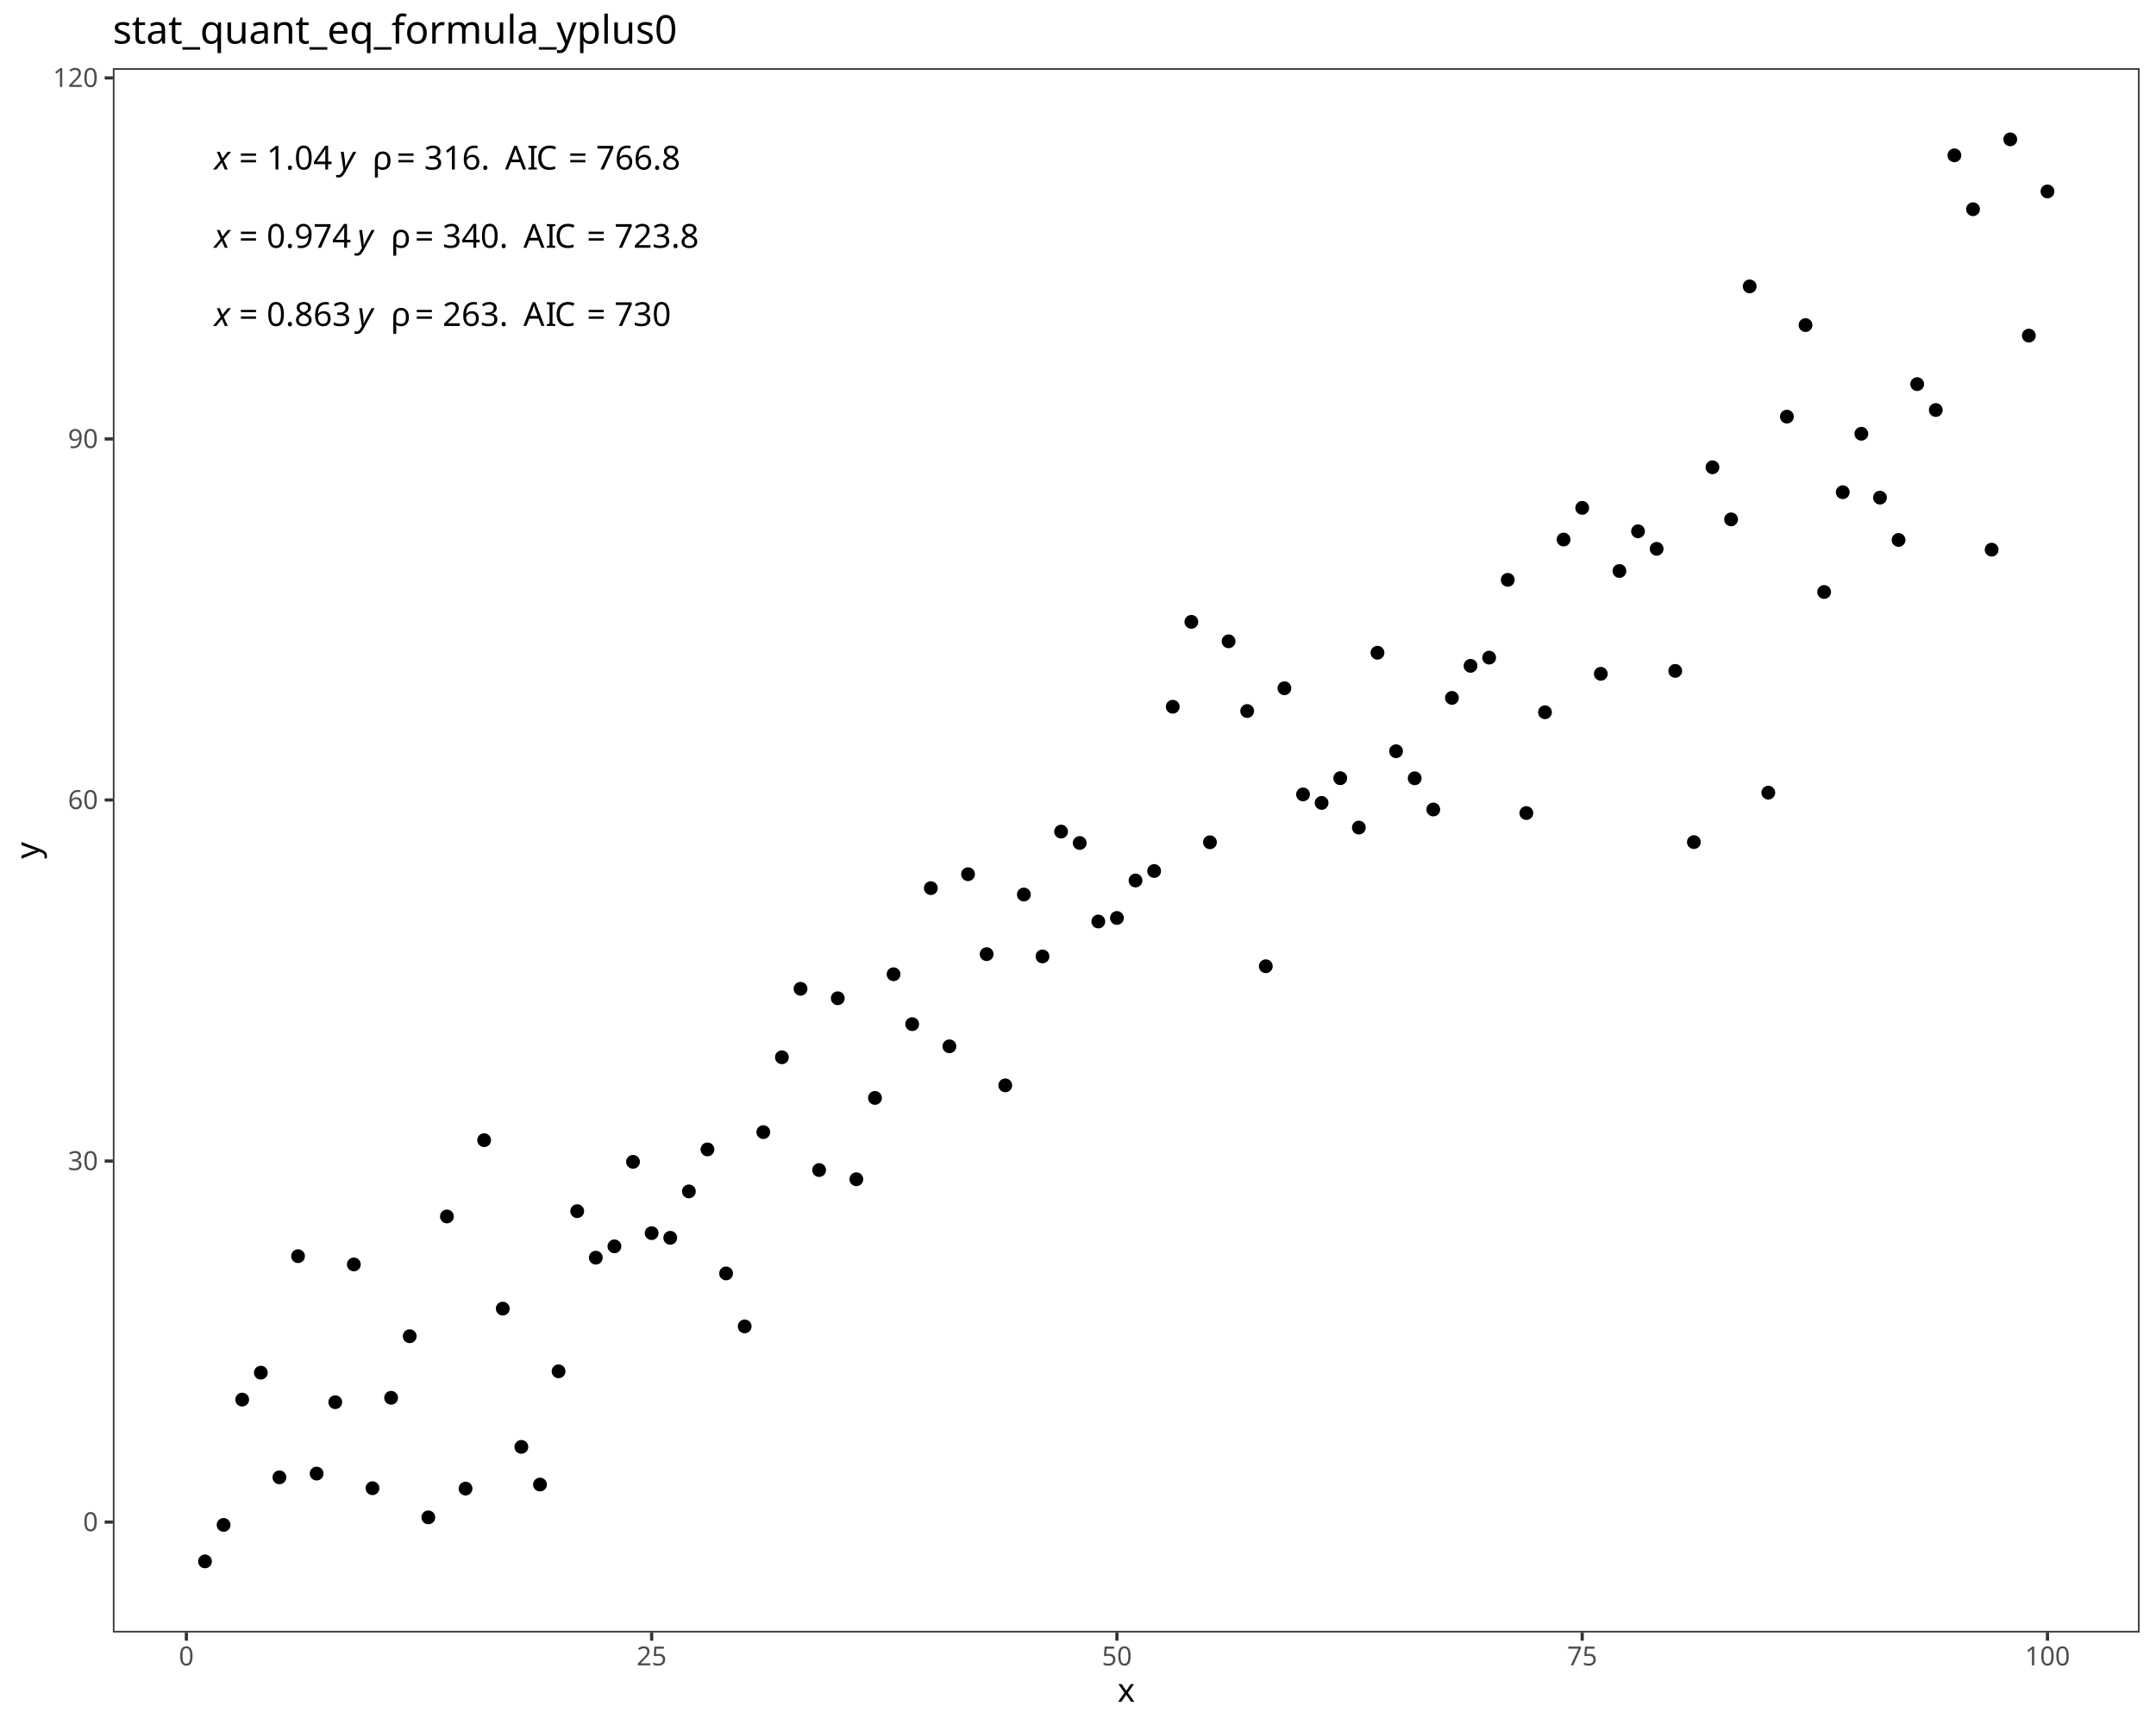
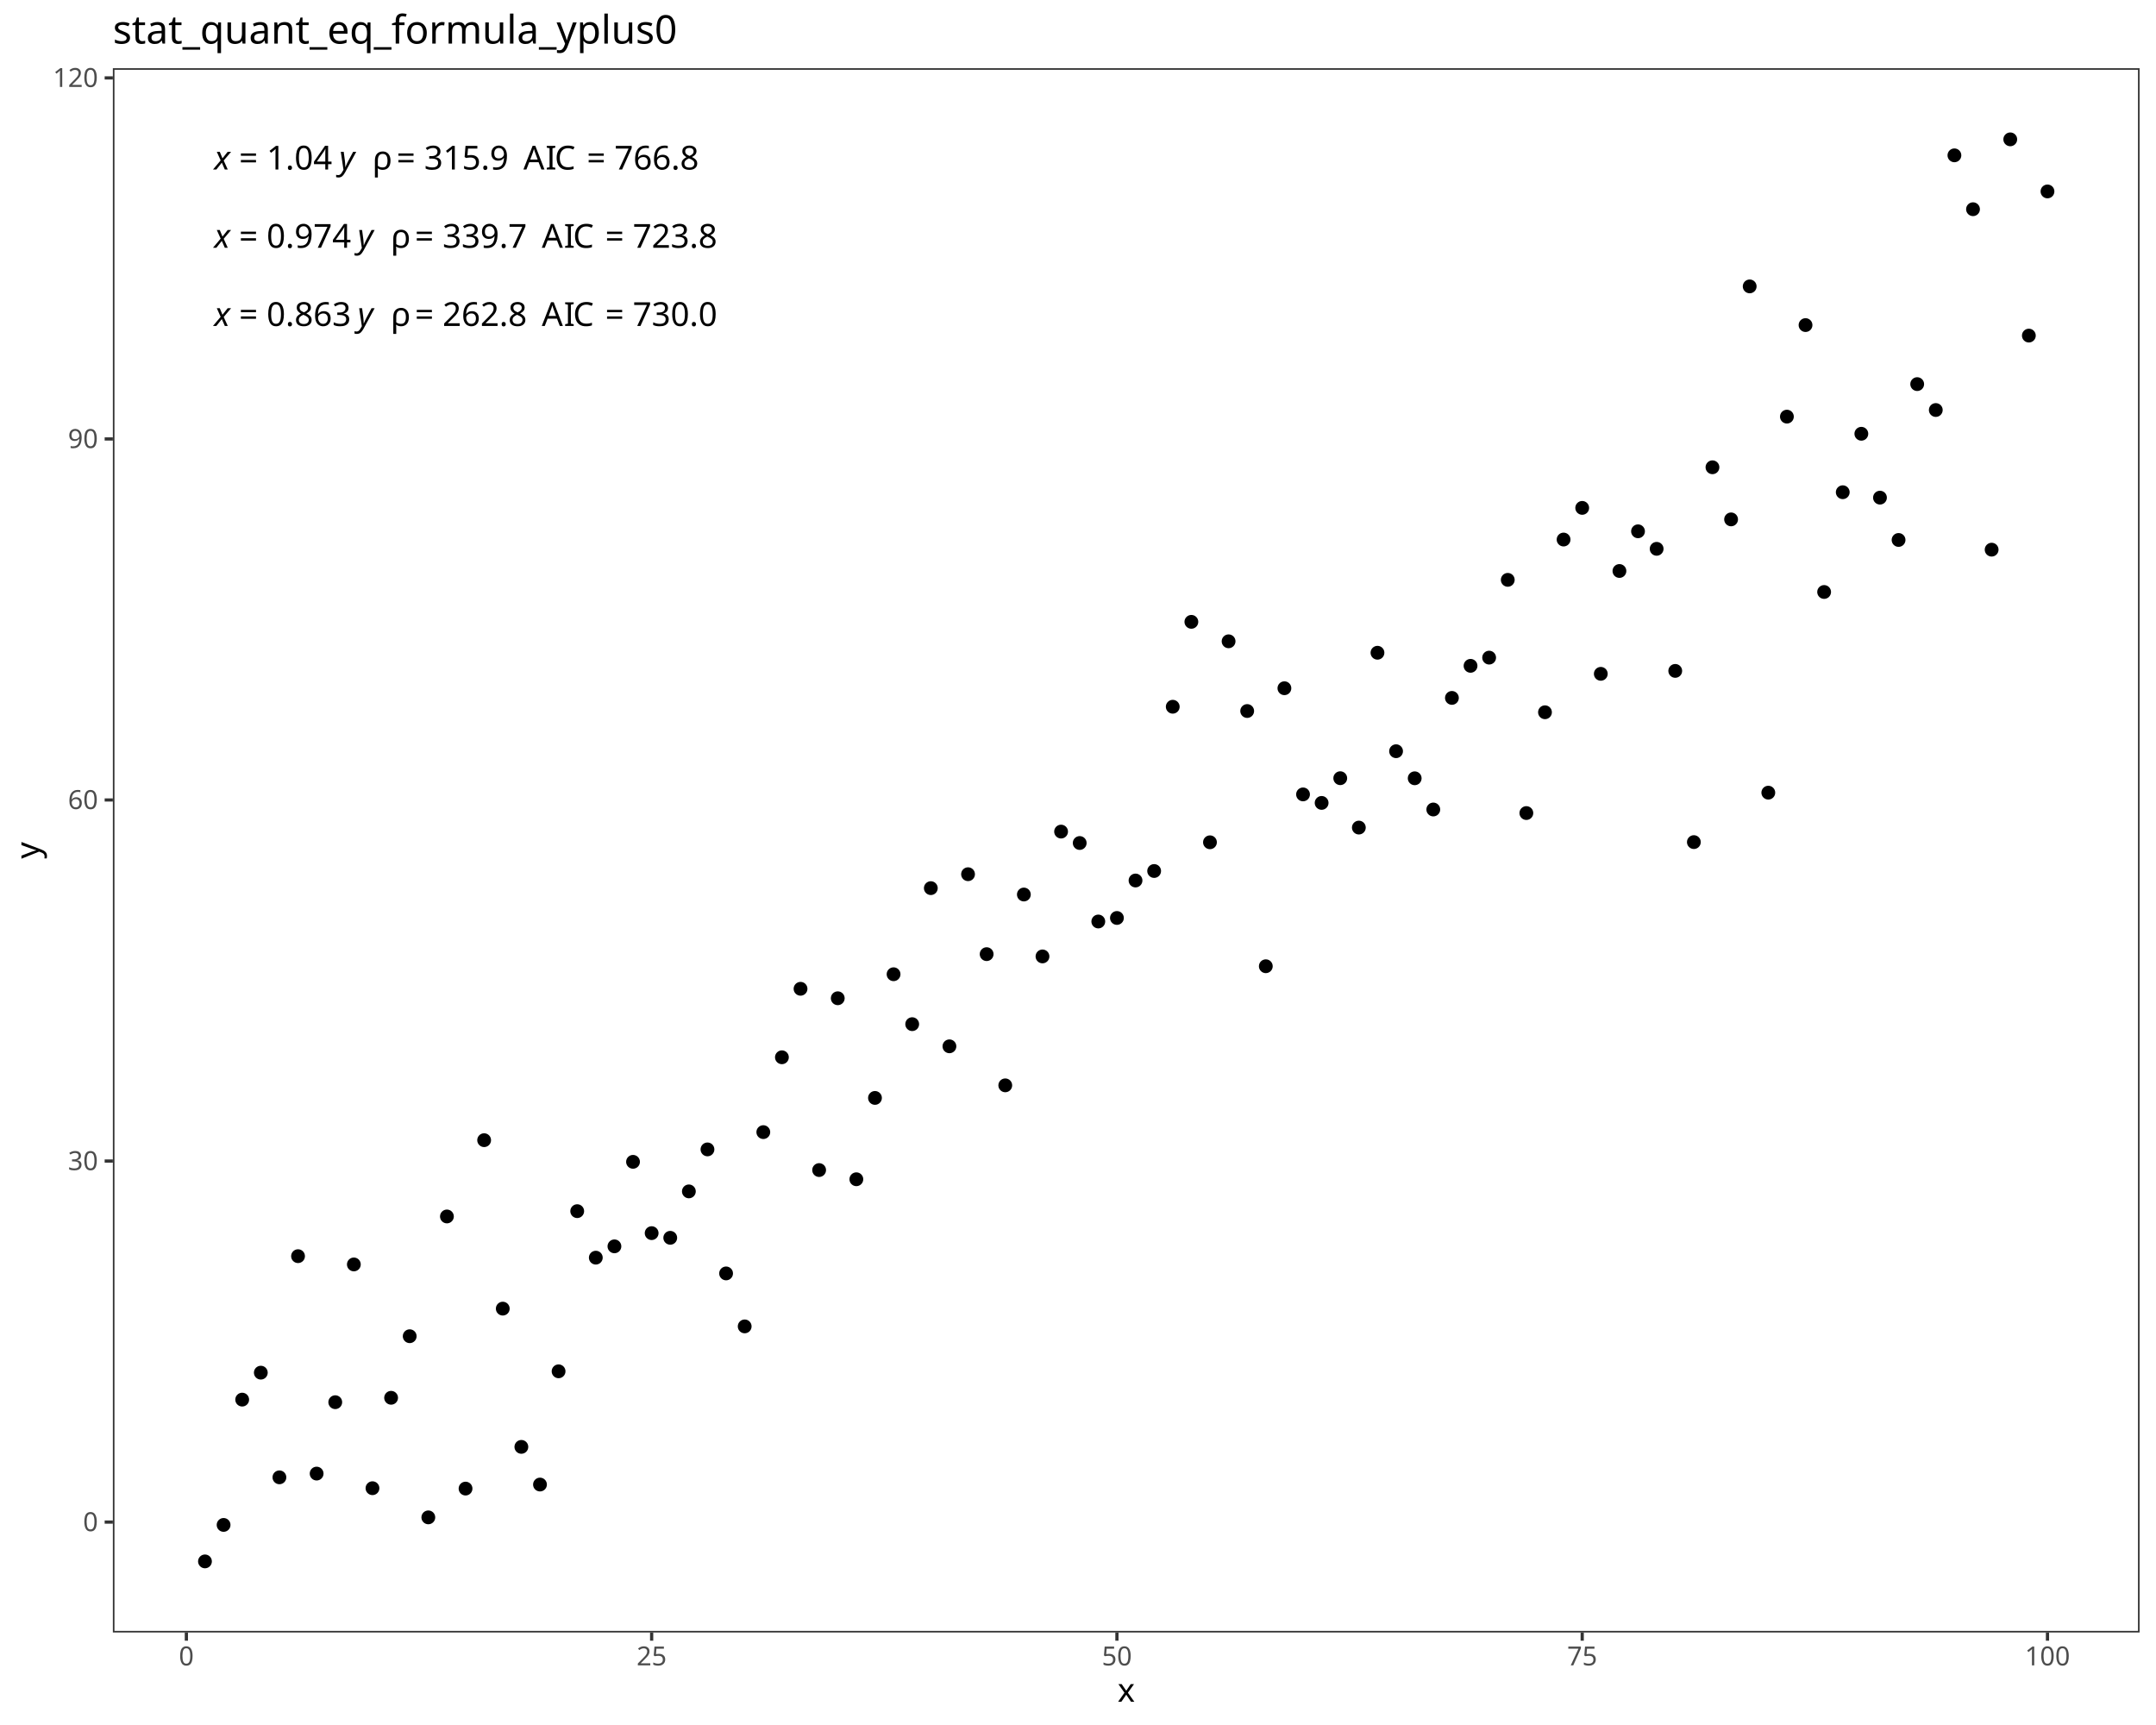
<svg xmlns="http://www.w3.org/2000/svg" class="svglite" data-engine-version="2.0" width="720.00pt" height="576.00pt" viewBox="0 0 720.00 576.00">
  <defs>
    <style type="text/css">
    .svglite line, .svglite polyline, .svglite polygon, .svglite path, .svglite rect, .svglite circle {
      fill: none;
      stroke: #000000;
      stroke-linecap: round;
      stroke-linejoin: round;
      stroke-miterlimit: 10.00;
    }
  </style>
  </defs>
  <rect width="100%" height="100%" style="stroke: none; fill: #FFFFFF;" />
  <defs>
    <clipPath id="cpMC4wMHw3MjAuMDB8MC4wMHw1NzYuMDA=">
      <rect x="0.00" y="0.00" width="720.00" height="576.00" />
    </clipPath>
  </defs>
  <g clip-path="url(#cpMC4wMHw3MjAuMDB8MC4wMHw1NzYuMDA=)">
    <rect x="0.00" y="0.00" width="720.00" height="576.00" style="stroke-width: 1.07; stroke: #FFFFFF; fill: #FFFFFF;" />
  </g>
  <defs>
    <clipPath id="cpMzcuNjl8NzE0LjUyfDIyLjc4fDU0NS4xMQ==">
      <rect x="37.69" y="22.78" width="676.83" height="522.33" />
    </clipPath>
  </defs>
  <g clip-path="url(#cpMzcuNjl8NzE0LjUyfDIyLjc4fDU0NS4xMQ==)">
    <rect x="37.69" y="22.78" width="676.83" height="522.33" style="stroke-width: 1.07; stroke: none; fill: #FFFFFF;" />
    <circle cx="68.45" cy="521.37" r="1.95" style="stroke-width: 0.71; fill: #000000;" />
    <circle cx="74.67" cy="509.19" r="1.95" style="stroke-width: 0.71; fill: #000000;" />
    <circle cx="80.88" cy="467.35" r="1.95" style="stroke-width: 0.71; fill: #000000;" />
    <circle cx="87.10" cy="458.35" r="1.95" style="stroke-width: 0.71; fill: #000000;" />
    <circle cx="93.31" cy="493.30" r="1.95" style="stroke-width: 0.71; fill: #000000;" />
    <circle cx="99.53" cy="419.45" r="1.95" style="stroke-width: 0.71; fill: #000000;" />
    <circle cx="105.74" cy="492.05" r="1.95" style="stroke-width: 0.71; fill: #000000;" />
    <circle cx="111.96" cy="468.21" r="1.95" style="stroke-width: 0.71; fill: #000000;" />
    <circle cx="118.17" cy="422.21" r="1.95" style="stroke-width: 0.71; fill: #000000;" />
    <circle cx="124.39" cy="496.93" r="1.95" style="stroke-width: 0.71; fill: #000000;" />
    <circle cx="130.61" cy="466.74" r="1.95" style="stroke-width: 0.71; fill: #000000;" />
    <circle cx="136.82" cy="446.18" r="1.95" style="stroke-width: 0.71; fill: #000000;" />
    <circle cx="143.04" cy="506.67" r="1.95" style="stroke-width: 0.71; fill: #000000;" />
    <circle cx="149.25" cy="406.19" r="1.95" style="stroke-width: 0.71; fill: #000000;" />
    <circle cx="155.47" cy="497.06" r="1.95" style="stroke-width: 0.71; fill: #000000;" />
    <circle cx="161.68" cy="380.72" r="1.95" style="stroke-width: 0.71; fill: #000000;" />
    <circle cx="167.90" cy="436.97" r="1.95" style="stroke-width: 0.71; fill: #000000;" />
    <circle cx="174.11" cy="483.13" r="1.95" style="stroke-width: 0.71; fill: #000000;" />
    <circle cx="180.33" cy="495.71" r="1.95" style="stroke-width: 0.71; fill: #000000;" />
    <circle cx="186.54" cy="457.90" r="1.95" style="stroke-width: 0.71; fill: #000000;" />
    <circle cx="192.76" cy="404.42" r="1.95" style="stroke-width: 0.71; fill: #000000;" />
    <circle cx="198.97" cy="419.95" r="1.95" style="stroke-width: 0.71; fill: #000000;" />
    <circle cx="205.19" cy="416.17" r="1.95" style="stroke-width: 0.71; fill: #000000;" />
    <circle cx="211.40" cy="387.95" r="1.95" style="stroke-width: 0.71; fill: #000000;" />
    <circle cx="217.62" cy="411.76" r="1.95" style="stroke-width: 0.71; fill: #000000;" />
    <circle cx="223.83" cy="413.32" r="1.95" style="stroke-width: 0.71; fill: #000000;" />
    <circle cx="230.05" cy="397.82" r="1.95" style="stroke-width: 0.71; fill: #000000;" />
    <circle cx="236.26" cy="383.80" r="1.95" style="stroke-width: 0.71; fill: #000000;" />
    <circle cx="242.48" cy="425.21" r="1.95" style="stroke-width: 0.71; fill: #000000;" />
    <circle cx="248.69" cy="442.90" r="1.95" style="stroke-width: 0.71; fill: #000000;" />
    <circle cx="254.91" cy="378.03" r="1.95" style="stroke-width: 0.71; fill: #000000;" />
    <circle cx="261.12" cy="353.04" r="1.95" style="stroke-width: 0.71; fill: #000000;" />
    <circle cx="267.34" cy="330.17" r="1.95" style="stroke-width: 0.71; fill: #000000;" />
    <circle cx="273.55" cy="390.70" r="1.95" style="stroke-width: 0.71; fill: #000000;" />
    <circle cx="279.77" cy="333.33" r="1.95" style="stroke-width: 0.71; fill: #000000;" />
    <circle cx="285.98" cy="393.77" r="1.95" style="stroke-width: 0.71; fill: #000000;" />
    <circle cx="292.20" cy="366.61" r="1.95" style="stroke-width: 0.71; fill: #000000;" />
    <circle cx="298.41" cy="325.31" r="1.95" style="stroke-width: 0.71; fill: #000000;" />
    <circle cx="304.63" cy="341.98" r="1.95" style="stroke-width: 0.71; fill: #000000;" />
    <circle cx="310.85" cy="296.56" r="1.95" style="stroke-width: 0.71; fill: #000000;" />
    <circle cx="317.06" cy="349.38" r="1.95" style="stroke-width: 0.71; fill: #000000;" />
    <circle cx="323.28" cy="291.91" r="1.95" style="stroke-width: 0.71; fill: #000000;" />
    <circle cx="329.49" cy="318.60" r="1.95" style="stroke-width: 0.71; fill: #000000;" />
    <circle cx="335.71" cy="362.41" r="1.95" style="stroke-width: 0.71; fill: #000000;" />
    <circle cx="341.92" cy="298.69" r="1.95" style="stroke-width: 0.71; fill: #000000;" />
    <circle cx="348.14" cy="319.36" r="1.95" style="stroke-width: 0.71; fill: #000000;" />
    <circle cx="354.35" cy="277.68" r="1.95" style="stroke-width: 0.71; fill: #000000;" />
    <circle cx="360.57" cy="281.49" r="1.95" style="stroke-width: 0.71; fill: #000000;" />
    <circle cx="366.78" cy="307.70" r="1.95" style="stroke-width: 0.71; fill: #000000;" />
    <circle cx="373.00" cy="306.52" r="1.95" style="stroke-width: 0.71; fill: #000000;" />
    <circle cx="379.21" cy="294.01" r="1.95" style="stroke-width: 0.71; fill: #000000;" />
    <circle cx="385.43" cy="290.84" r="1.95" style="stroke-width: 0.71; fill: #000000;" />
    <circle cx="391.64" cy="235.99" r="1.95" style="stroke-width: 0.71; fill: #000000;" />
    <circle cx="397.86" cy="207.64" r="1.95" style="stroke-width: 0.71; fill: #000000;" />
    <circle cx="404.07" cy="281.25" r="1.95" style="stroke-width: 0.71; fill: #000000;" />
    <circle cx="410.29" cy="214.14" r="1.95" style="stroke-width: 0.71; fill: #000000;" />
    <circle cx="416.50" cy="237.42" r="1.95" style="stroke-width: 0.71; fill: #000000;" />
    <circle cx="422.72" cy="322.64" r="1.95" style="stroke-width: 0.71; fill: #000000;" />
    <circle cx="428.93" cy="229.81" r="1.95" style="stroke-width: 0.71; fill: #000000;" />
    <circle cx="435.15" cy="265.26" r="1.95" style="stroke-width: 0.71; fill: #000000;" />
    <circle cx="441.36" cy="268.10" r="1.95" style="stroke-width: 0.71; fill: #000000;" />
    <circle cx="447.58" cy="259.85" r="1.95" style="stroke-width: 0.71; fill: #000000;" />
    <circle cx="453.79" cy="276.34" r="1.95" style="stroke-width: 0.71; fill: #000000;" />
    <circle cx="460.01" cy="217.96" r="1.95" style="stroke-width: 0.71; fill: #000000;" />
    <circle cx="466.22" cy="250.84" r="1.95" style="stroke-width: 0.71; fill: #000000;" />
    <circle cx="472.44" cy="259.88" r="1.95" style="stroke-width: 0.71; fill: #000000;" />
    <circle cx="478.65" cy="270.30" r="1.95" style="stroke-width: 0.71; fill: #000000;" />
    <circle cx="484.87" cy="233.04" r="1.95" style="stroke-width: 0.71; fill: #000000;" />
    <circle cx="491.09" cy="222.33" r="1.95" style="stroke-width: 0.71; fill: #000000;" />
    <circle cx="497.30" cy="219.59" r="1.95" style="stroke-width: 0.71; fill: #000000;" />
    <circle cx="503.52" cy="193.62" r="1.95" style="stroke-width: 0.71; fill: #000000;" />
    <circle cx="509.73" cy="271.49" r="1.95" style="stroke-width: 0.71; fill: #000000;" />
    <circle cx="515.95" cy="237.83" r="1.95" style="stroke-width: 0.71; fill: #000000;" />
    <circle cx="522.16" cy="180.16" r="1.95" style="stroke-width: 0.71; fill: #000000;" />
    <circle cx="528.38" cy="169.59" r="1.95" style="stroke-width: 0.71; fill: #000000;" />
    <circle cx="534.59" cy="225.00" r="1.95" style="stroke-width: 0.71; fill: #000000;" />
    <circle cx="540.81" cy="190.66" r="1.95" style="stroke-width: 0.71; fill: #000000;" />
    <circle cx="547.02" cy="177.41" r="1.95" style="stroke-width: 0.71; fill: #000000;" />
    <circle cx="553.24" cy="183.26" r="1.95" style="stroke-width: 0.71; fill: #000000;" />
    <circle cx="559.45" cy="224.02" r="1.95" style="stroke-width: 0.71; fill: #000000;" />
    <circle cx="565.67" cy="281.19" r="1.95" style="stroke-width: 0.71; fill: #000000;" />
    <circle cx="571.88" cy="156.03" r="1.95" style="stroke-width: 0.71; fill: #000000;" />
    <circle cx="578.10" cy="173.43" r="1.95" style="stroke-width: 0.71; fill: #000000;" />
    <circle cx="584.31" cy="95.63" r="1.95" style="stroke-width: 0.71; fill: #000000;" />
    <circle cx="590.53" cy="264.68" r="1.95" style="stroke-width: 0.71; fill: #000000;" />
    <circle cx="596.74" cy="139.12" r="1.95" style="stroke-width: 0.71; fill: #000000;" />
    <circle cx="602.96" cy="108.55" r="1.95" style="stroke-width: 0.71; fill: #000000;" />
    <circle cx="609.17" cy="197.67" r="1.95" style="stroke-width: 0.71; fill: #000000;" />
    <circle cx="615.39" cy="164.36" r="1.95" style="stroke-width: 0.71; fill: #000000;" />
    <circle cx="621.60" cy="144.84" r="1.95" style="stroke-width: 0.71; fill: #000000;" />
    <circle cx="627.82" cy="166.17" r="1.95" style="stroke-width: 0.71; fill: #000000;" />
    <circle cx="634.03" cy="180.30" r="1.95" style="stroke-width: 0.71; fill: #000000;" />
    <circle cx="640.25" cy="128.26" r="1.95" style="stroke-width: 0.71; fill: #000000;" />
    <circle cx="646.46" cy="136.91" r="1.95" style="stroke-width: 0.71; fill: #000000;" />
    <circle cx="652.68" cy="51.87" r="1.95" style="stroke-width: 0.71; fill: #000000;" />
    <circle cx="658.89" cy="69.86" r="1.95" style="stroke-width: 0.71; fill: #000000;" />
    <circle cx="665.11" cy="183.54" r="1.95" style="stroke-width: 0.71; fill: #000000;" />
    <circle cx="671.33" cy="46.53" r="1.95" style="stroke-width: 0.71; fill: #000000;" />
    <circle cx="677.54" cy="112.06" r="1.95" style="stroke-width: 0.71; fill: #000000;" />
    <circle cx="683.76" cy="63.92" r="1.95" style="stroke-width: 0.71; fill: #000000;" />
    <text x="71.53" y="108.84" style="font-size: 11.04px; font-style: italic; font-family: sans;" textLength="5.52px" lengthAdjust="spacingAndGlyphs">x</text>
    <text x="77.05" y="108.84" style="font-size: 11.04px; font-family: sans;" textLength="2.76px" lengthAdjust="spacingAndGlyphs"> </text>
    <text x="79.82" y="108.84" style="font-size: 11.04px; font-family: sans;" textLength="6.45px" lengthAdjust="spacingAndGlyphs">=</text>
    <text x="86.27" y="108.84" style="font-size: 11.04px; font-family: sans;" textLength="2.76px" lengthAdjust="spacingAndGlyphs"> </text>
    <text x="89.03" y="108.84" style="font-size: 11.04px; font-family: sans;" textLength="27.63px" lengthAdjust="spacingAndGlyphs">0.863</text>
    <text x="116.66" y="108.84" style="font-size: 11.04px; font-family: sans;" textLength="2.76px" lengthAdjust="spacingAndGlyphs"> </text>
    <text x="119.42" y="108.84" style="font-size: 11.04px; font-style: italic; font-family: sans;" textLength="5.52px" lengthAdjust="spacingAndGlyphs">y</text>
    <text x="124.94" y="108.84" style="font-size: 11.04px; font-family: sans;" textLength="2.76px" lengthAdjust="spacingAndGlyphs"> </text>
    <text x="127.71" y="108.84" style="font-size: 11.04px; font-family: sans;" textLength="2.76px" lengthAdjust="spacingAndGlyphs"> </text>
    <text x="130.47" y="108.84" style="font-size: 11.04px; font-family: sans;" textLength="5.33px" lengthAdjust="spacingAndGlyphs">ρ</text>
    <text x="135.80" y="108.84" style="font-size: 11.04px; font-family: sans;" textLength="2.76px" lengthAdjust="spacingAndGlyphs"> </text>
    <text x="138.56" y="108.84" style="font-size: 11.04px; font-family: sans;" textLength="6.45px" lengthAdjust="spacingAndGlyphs">=</text>
    <text x="145.01" y="108.84" style="font-size: 11.04px; font-family: sans;" textLength="2.76px" lengthAdjust="spacingAndGlyphs"> </text>
-     <text x="147.78" y="108.84" style="font-size: 11.04px; font-family: sans;" textLength="21.49px" lengthAdjust="spacingAndGlyphs">263.</text>
-     <text x="169.26" y="108.84" style="font-size: 11.04px; font-family: sans;" textLength="2.76px" lengthAdjust="spacingAndGlyphs"> </text>
-     <text x="172.03" y="108.84" style="font-size: 11.04px; font-family: sans;" textLength="2.76px" lengthAdjust="spacingAndGlyphs"> </text>
-     <text x="174.79" y="108.84" style="font-size: 11.04px; font-family: sans;" textLength="7.37px" lengthAdjust="spacingAndGlyphs">A</text>
-     <text x="182.15" y="108.84" style="font-size: 11.04px; font-family: sans;" textLength="3.07px" lengthAdjust="spacingAndGlyphs">I</text>
-     <text x="185.22" y="108.84" style="font-size: 11.04px; font-family: sans;" textLength="7.98px" lengthAdjust="spacingAndGlyphs">C</text>
-     <text x="193.20" y="108.84" style="font-size: 11.04px; font-family: sans;" textLength="2.76px" lengthAdjust="spacingAndGlyphs"> </text>
-     <text x="195.96" y="108.84" style="font-size: 11.04px; font-family: sans;" textLength="6.45px" lengthAdjust="spacingAndGlyphs">=</text>
-     <text x="202.41" y="108.84" style="font-size: 11.04px; font-family: sans;" textLength="2.76px" lengthAdjust="spacingAndGlyphs"> </text>
-     <text x="205.17" y="108.84" style="font-size: 11.04px; font-family: sans;" textLength="18.42px" lengthAdjust="spacingAndGlyphs">730</text>
+     <text x="147.78" y="108.84" style="font-size: 11.04px; font-family: sans;" textLength="27.63px" lengthAdjust="spacingAndGlyphs">262.8</text>
+     <text x="175.40" y="108.84" style="font-size: 11.04px; font-family: sans;" textLength="2.76px" lengthAdjust="spacingAndGlyphs"> </text>
+     <text x="178.17" y="108.84" style="font-size: 11.04px; font-family: sans;" textLength="2.76px" lengthAdjust="spacingAndGlyphs"> </text>
+     <text x="180.93" y="108.84" style="font-size: 11.04px; font-family: sans;" textLength="7.37px" lengthAdjust="spacingAndGlyphs">A</text>
+     <text x="188.29" y="108.84" style="font-size: 11.04px; font-family: sans;" textLength="3.07px" lengthAdjust="spacingAndGlyphs">I</text>
+     <text x="191.36" y="108.84" style="font-size: 11.04px; font-family: sans;" textLength="7.98px" lengthAdjust="spacingAndGlyphs">C</text>
+     <text x="199.34" y="108.84" style="font-size: 11.04px; font-family: sans;" textLength="2.76px" lengthAdjust="spacingAndGlyphs"> </text>
+     <text x="202.10" y="108.84" style="font-size: 11.04px; font-family: sans;" textLength="6.45px" lengthAdjust="spacingAndGlyphs">=</text>
+     <text x="208.55" y="108.84" style="font-size: 11.04px; font-family: sans;" textLength="2.76px" lengthAdjust="spacingAndGlyphs"> </text>
+     <text x="211.31" y="108.84" style="font-size: 11.04px; font-family: sans;" textLength="27.63px" lengthAdjust="spacingAndGlyphs">730.0</text>
    <text x="71.53" y="82.73" style="font-size: 11.04px; font-style: italic; font-family: sans;" textLength="5.52px" lengthAdjust="spacingAndGlyphs">x</text>
    <text x="77.05" y="82.73" style="font-size: 11.04px; font-family: sans;" textLength="2.76px" lengthAdjust="spacingAndGlyphs"> </text>
    <text x="79.82" y="82.73" style="font-size: 11.04px; font-family: sans;" textLength="6.45px" lengthAdjust="spacingAndGlyphs">=</text>
    <text x="86.27" y="82.73" style="font-size: 11.04px; font-family: sans;" textLength="2.76px" lengthAdjust="spacingAndGlyphs"> </text>
    <text x="89.03" y="82.73" style="font-size: 11.04px; font-family: sans;" textLength="27.63px" lengthAdjust="spacingAndGlyphs">0.974</text>
    <text x="116.66" y="82.73" style="font-size: 11.04px; font-family: sans;" textLength="2.76px" lengthAdjust="spacingAndGlyphs"> </text>
    <text x="119.42" y="82.73" style="font-size: 11.04px; font-style: italic; font-family: sans;" textLength="5.52px" lengthAdjust="spacingAndGlyphs">y</text>
    <text x="124.94" y="82.73" style="font-size: 11.04px; font-family: sans;" textLength="2.76px" lengthAdjust="spacingAndGlyphs"> </text>
    <text x="127.71" y="82.73" style="font-size: 11.04px; font-family: sans;" textLength="2.76px" lengthAdjust="spacingAndGlyphs"> </text>
    <text x="130.47" y="82.73" style="font-size: 11.04px; font-family: sans;" textLength="5.33px" lengthAdjust="spacingAndGlyphs">ρ</text>
    <text x="135.80" y="82.73" style="font-size: 11.04px; font-family: sans;" textLength="2.76px" lengthAdjust="spacingAndGlyphs"> </text>
    <text x="138.56" y="82.73" style="font-size: 11.04px; font-family: sans;" textLength="6.45px" lengthAdjust="spacingAndGlyphs">=</text>
    <text x="145.01" y="82.73" style="font-size: 11.04px; font-family: sans;" textLength="2.76px" lengthAdjust="spacingAndGlyphs"> </text>
-     <text x="147.78" y="82.73" style="font-size: 11.04px; font-family: sans;" textLength="21.49px" lengthAdjust="spacingAndGlyphs">340.</text>
-     <text x="169.26" y="82.73" style="font-size: 11.04px; font-family: sans;" textLength="2.76px" lengthAdjust="spacingAndGlyphs"> </text>
-     <text x="172.03" y="82.73" style="font-size: 11.04px; font-family: sans;" textLength="2.76px" lengthAdjust="spacingAndGlyphs"> </text>
-     <text x="174.79" y="82.73" style="font-size: 11.04px; font-family: sans;" textLength="7.37px" lengthAdjust="spacingAndGlyphs">A</text>
-     <text x="182.15" y="82.73" style="font-size: 11.04px; font-family: sans;" textLength="3.07px" lengthAdjust="spacingAndGlyphs">I</text>
-     <text x="185.22" y="82.73" style="font-size: 11.04px; font-family: sans;" textLength="7.98px" lengthAdjust="spacingAndGlyphs">C</text>
-     <text x="193.20" y="82.73" style="font-size: 11.04px; font-family: sans;" textLength="2.76px" lengthAdjust="spacingAndGlyphs"> </text>
-     <text x="195.96" y="82.73" style="font-size: 11.04px; font-family: sans;" textLength="6.45px" lengthAdjust="spacingAndGlyphs">=</text>
-     <text x="202.41" y="82.73" style="font-size: 11.04px; font-family: sans;" textLength="2.76px" lengthAdjust="spacingAndGlyphs"> </text>
-     <text x="205.17" y="82.73" style="font-size: 11.04px; font-family: sans;" textLength="27.63px" lengthAdjust="spacingAndGlyphs">723.8</text>
+     <text x="147.78" y="82.73" style="font-size: 11.04px; font-family: sans;" textLength="27.63px" lengthAdjust="spacingAndGlyphs">339.7</text>
+     <text x="175.40" y="82.73" style="font-size: 11.04px; font-family: sans;" textLength="2.76px" lengthAdjust="spacingAndGlyphs"> </text>
+     <text x="178.17" y="82.73" style="font-size: 11.04px; font-family: sans;" textLength="2.76px" lengthAdjust="spacingAndGlyphs"> </text>
+     <text x="180.93" y="82.73" style="font-size: 11.04px; font-family: sans;" textLength="7.37px" lengthAdjust="spacingAndGlyphs">A</text>
+     <text x="188.29" y="82.73" style="font-size: 11.04px; font-family: sans;" textLength="3.07px" lengthAdjust="spacingAndGlyphs">I</text>
+     <text x="191.36" y="82.73" style="font-size: 11.04px; font-family: sans;" textLength="7.98px" lengthAdjust="spacingAndGlyphs">C</text>
+     <text x="199.34" y="82.73" style="font-size: 11.04px; font-family: sans;" textLength="2.76px" lengthAdjust="spacingAndGlyphs"> </text>
+     <text x="202.10" y="82.73" style="font-size: 11.04px; font-family: sans;" textLength="6.45px" lengthAdjust="spacingAndGlyphs">=</text>
+     <text x="208.55" y="82.73" style="font-size: 11.04px; font-family: sans;" textLength="2.76px" lengthAdjust="spacingAndGlyphs"> </text>
+     <text x="211.31" y="82.73" style="font-size: 11.04px; font-family: sans;" textLength="27.63px" lengthAdjust="spacingAndGlyphs">723.8</text>
    <text x="71.53" y="56.61" style="font-size: 11.04px; font-style: italic; font-family: sans;" textLength="5.52px" lengthAdjust="spacingAndGlyphs">x</text>
    <text x="77.05" y="56.61" style="font-size: 11.04px; font-family: sans;" textLength="2.76px" lengthAdjust="spacingAndGlyphs"> </text>
    <text x="79.82" y="56.61" style="font-size: 11.04px; font-family: sans;" textLength="6.45px" lengthAdjust="spacingAndGlyphs">=</text>
    <text x="86.27" y="56.61" style="font-size: 11.04px; font-family: sans;" textLength="2.76px" lengthAdjust="spacingAndGlyphs"> </text>
    <text x="89.03" y="56.61" style="font-size: 11.04px; font-family: sans;" textLength="21.49px" lengthAdjust="spacingAndGlyphs">1.04</text>
    <text x="110.52" y="56.61" style="font-size: 11.04px; font-family: sans;" textLength="2.76px" lengthAdjust="spacingAndGlyphs"> </text>
    <text x="113.28" y="56.61" style="font-size: 11.04px; font-style: italic; font-family: sans;" textLength="5.52px" lengthAdjust="spacingAndGlyphs">y</text>
    <text x="118.80" y="56.61" style="font-size: 11.04px; font-family: sans;" textLength="2.76px" lengthAdjust="spacingAndGlyphs"> </text>
    <text x="121.57" y="56.61" style="font-size: 11.04px; font-family: sans;" textLength="2.76px" lengthAdjust="spacingAndGlyphs"> </text>
    <text x="124.33" y="56.61" style="font-size: 11.04px; font-family: sans;" textLength="5.33px" lengthAdjust="spacingAndGlyphs">ρ</text>
    <text x="129.66" y="56.61" style="font-size: 11.04px; font-family: sans;" textLength="2.76px" lengthAdjust="spacingAndGlyphs"> </text>
    <text x="132.42" y="56.61" style="font-size: 11.04px; font-family: sans;" textLength="6.45px" lengthAdjust="spacingAndGlyphs">=</text>
    <text x="138.87" y="56.61" style="font-size: 11.04px; font-family: sans;" textLength="2.76px" lengthAdjust="spacingAndGlyphs"> </text>
-     <text x="141.64" y="56.61" style="font-size: 11.04px; font-family: sans;" textLength="21.49px" lengthAdjust="spacingAndGlyphs">316.</text>
-     <text x="163.12" y="56.61" style="font-size: 11.04px; font-family: sans;" textLength="2.76px" lengthAdjust="spacingAndGlyphs"> </text>
-     <text x="165.89" y="56.61" style="font-size: 11.04px; font-family: sans;" textLength="2.76px" lengthAdjust="spacingAndGlyphs"> </text>
-     <text x="168.65" y="56.61" style="font-size: 11.04px; font-family: sans;" textLength="7.37px" lengthAdjust="spacingAndGlyphs">A</text>
-     <text x="176.01" y="56.61" style="font-size: 11.04px; font-family: sans;" textLength="3.07px" lengthAdjust="spacingAndGlyphs">I</text>
-     <text x="179.08" y="56.61" style="font-size: 11.04px; font-family: sans;" textLength="7.98px" lengthAdjust="spacingAndGlyphs">C</text>
-     <text x="187.06" y="56.61" style="font-size: 11.04px; font-family: sans;" textLength="2.76px" lengthAdjust="spacingAndGlyphs"> </text>
-     <text x="189.82" y="56.61" style="font-size: 11.04px; font-family: sans;" textLength="6.45px" lengthAdjust="spacingAndGlyphs">=</text>
-     <text x="196.27" y="56.61" style="font-size: 11.04px; font-family: sans;" textLength="2.76px" lengthAdjust="spacingAndGlyphs"> </text>
-     <text x="199.03" y="56.61" style="font-size: 11.04px; font-family: sans;" textLength="27.63px" lengthAdjust="spacingAndGlyphs">766.8</text>
+     <text x="141.64" y="56.61" style="font-size: 11.04px; font-family: sans;" textLength="27.63px" lengthAdjust="spacingAndGlyphs">315.9</text>
+     <text x="169.26" y="56.61" style="font-size: 11.04px; font-family: sans;" textLength="2.76px" lengthAdjust="spacingAndGlyphs"> </text>
+     <text x="172.03" y="56.61" style="font-size: 11.04px; font-family: sans;" textLength="2.76px" lengthAdjust="spacingAndGlyphs"> </text>
+     <text x="174.79" y="56.61" style="font-size: 11.04px; font-family: sans;" textLength="7.37px" lengthAdjust="spacingAndGlyphs">A</text>
+     <text x="182.15" y="56.61" style="font-size: 11.04px; font-family: sans;" textLength="3.07px" lengthAdjust="spacingAndGlyphs">I</text>
+     <text x="185.22" y="56.61" style="font-size: 11.04px; font-family: sans;" textLength="7.98px" lengthAdjust="spacingAndGlyphs">C</text>
+     <text x="193.20" y="56.61" style="font-size: 11.04px; font-family: sans;" textLength="2.76px" lengthAdjust="spacingAndGlyphs"> </text>
+     <text x="195.96" y="56.61" style="font-size: 11.04px; font-family: sans;" textLength="6.45px" lengthAdjust="spacingAndGlyphs">=</text>
+     <text x="202.41" y="56.61" style="font-size: 11.04px; font-family: sans;" textLength="2.76px" lengthAdjust="spacingAndGlyphs"> </text>
+     <text x="205.17" y="56.61" style="font-size: 11.04px; font-family: sans;" textLength="27.63px" lengthAdjust="spacingAndGlyphs">766.8</text>
    <rect x="37.69" y="22.78" width="676.83" height="522.33" style="stroke-width: 1.07; stroke: #333333;" />
  </g>
  <g clip-path="url(#cpMC4wMHw3MjAuMDB8MC4wMHw1NzYuMDA=)">
    <text x="32.76" y="511.27" text-anchor="end" style="font-size: 8.80px; fill: #4D4D4D; font-family: sans;" textLength="4.89px" lengthAdjust="spacingAndGlyphs">0</text>
    <text x="32.76" y="390.71" text-anchor="end" style="font-size: 8.80px; fill: #4D4D4D; font-family: sans;" textLength="9.79px" lengthAdjust="spacingAndGlyphs">30</text>
    <text x="32.76" y="270.15" text-anchor="end" style="font-size: 8.80px; fill: #4D4D4D; font-family: sans;" textLength="9.79px" lengthAdjust="spacingAndGlyphs">60</text>
    <text x="32.76" y="149.59" text-anchor="end" style="font-size: 8.80px; fill: #4D4D4D; font-family: sans;" textLength="9.79px" lengthAdjust="spacingAndGlyphs">90</text>
    <text x="32.76" y="29.04" text-anchor="end" style="font-size: 8.80px; fill: #4D4D4D; font-family: sans;" textLength="14.68px" lengthAdjust="spacingAndGlyphs">120</text>
    <polyline points="34.95,508.24 37.69,508.24 " style="stroke-width: 1.07; stroke: #333333; stroke-linecap: butt;" />
    <polyline points="34.95,387.68 37.69,387.68 " style="stroke-width: 1.07; stroke: #333333; stroke-linecap: butt;" />
    <polyline points="34.95,267.12 37.69,267.12 " style="stroke-width: 1.07; stroke: #333333; stroke-linecap: butt;" />
    <polyline points="34.95,146.57 37.69,146.57 " style="stroke-width: 1.07; stroke: #333333; stroke-linecap: butt;" />
    <polyline points="34.95,26.01 37.69,26.01 " style="stroke-width: 1.07; stroke: #333333; stroke-linecap: butt;" />
    <polyline points="62.24,547.85 62.24,545.11 " style="stroke-width: 1.07; stroke: #333333; stroke-linecap: butt;" />
    <polyline points="217.62,547.85 217.62,545.11 " style="stroke-width: 1.07; stroke: #333333; stroke-linecap: butt;" />
    <polyline points="373.00,547.85 373.00,545.11 " style="stroke-width: 1.07; stroke: #333333; stroke-linecap: butt;" />
    <polyline points="528.38,547.85 528.38,545.11 " style="stroke-width: 1.07; stroke: #333333; stroke-linecap: butt;" />
    <polyline points="683.76,547.85 683.76,545.11 " style="stroke-width: 1.07; stroke: #333333; stroke-linecap: butt;" />
    <text x="62.24" y="556.10" text-anchor="middle" style="font-size: 8.80px; fill: #4D4D4D; font-family: sans;" textLength="4.89px" lengthAdjust="spacingAndGlyphs">0</text>
    <text x="217.62" y="556.10" text-anchor="middle" style="font-size: 8.80px; fill: #4D4D4D; font-family: sans;" textLength="9.79px" lengthAdjust="spacingAndGlyphs">25</text>
    <text x="373.00" y="556.10" text-anchor="middle" style="font-size: 8.80px; fill: #4D4D4D; font-family: sans;" textLength="9.79px" lengthAdjust="spacingAndGlyphs">50</text>
    <text x="528.38" y="556.10" text-anchor="middle" style="font-size: 8.80px; fill: #4D4D4D; font-family: sans;" textLength="9.79px" lengthAdjust="spacingAndGlyphs">75</text>
    <text x="683.76" y="556.10" text-anchor="middle" style="font-size: 8.80px; fill: #4D4D4D; font-family: sans;" textLength="14.68px" lengthAdjust="spacingAndGlyphs">100</text>
    <text x="376.10" y="568.24" text-anchor="middle" style="font-size: 11.00px; font-family: sans;" textLength="5.50px" lengthAdjust="spacingAndGlyphs">x</text>
    <text transform="translate(13.05,283.95) rotate(-90)" text-anchor="middle" style="font-size: 11.00px; font-family: sans;" textLength="5.50px" lengthAdjust="spacingAndGlyphs">y</text>
    <text x="37.69" y="14.56" style="font-size: 13.20px; font-family: sans;" textLength="180.55px" lengthAdjust="spacingAndGlyphs">stat_quant_eq_formula_yplus0</text>
  </g>
</svg>
